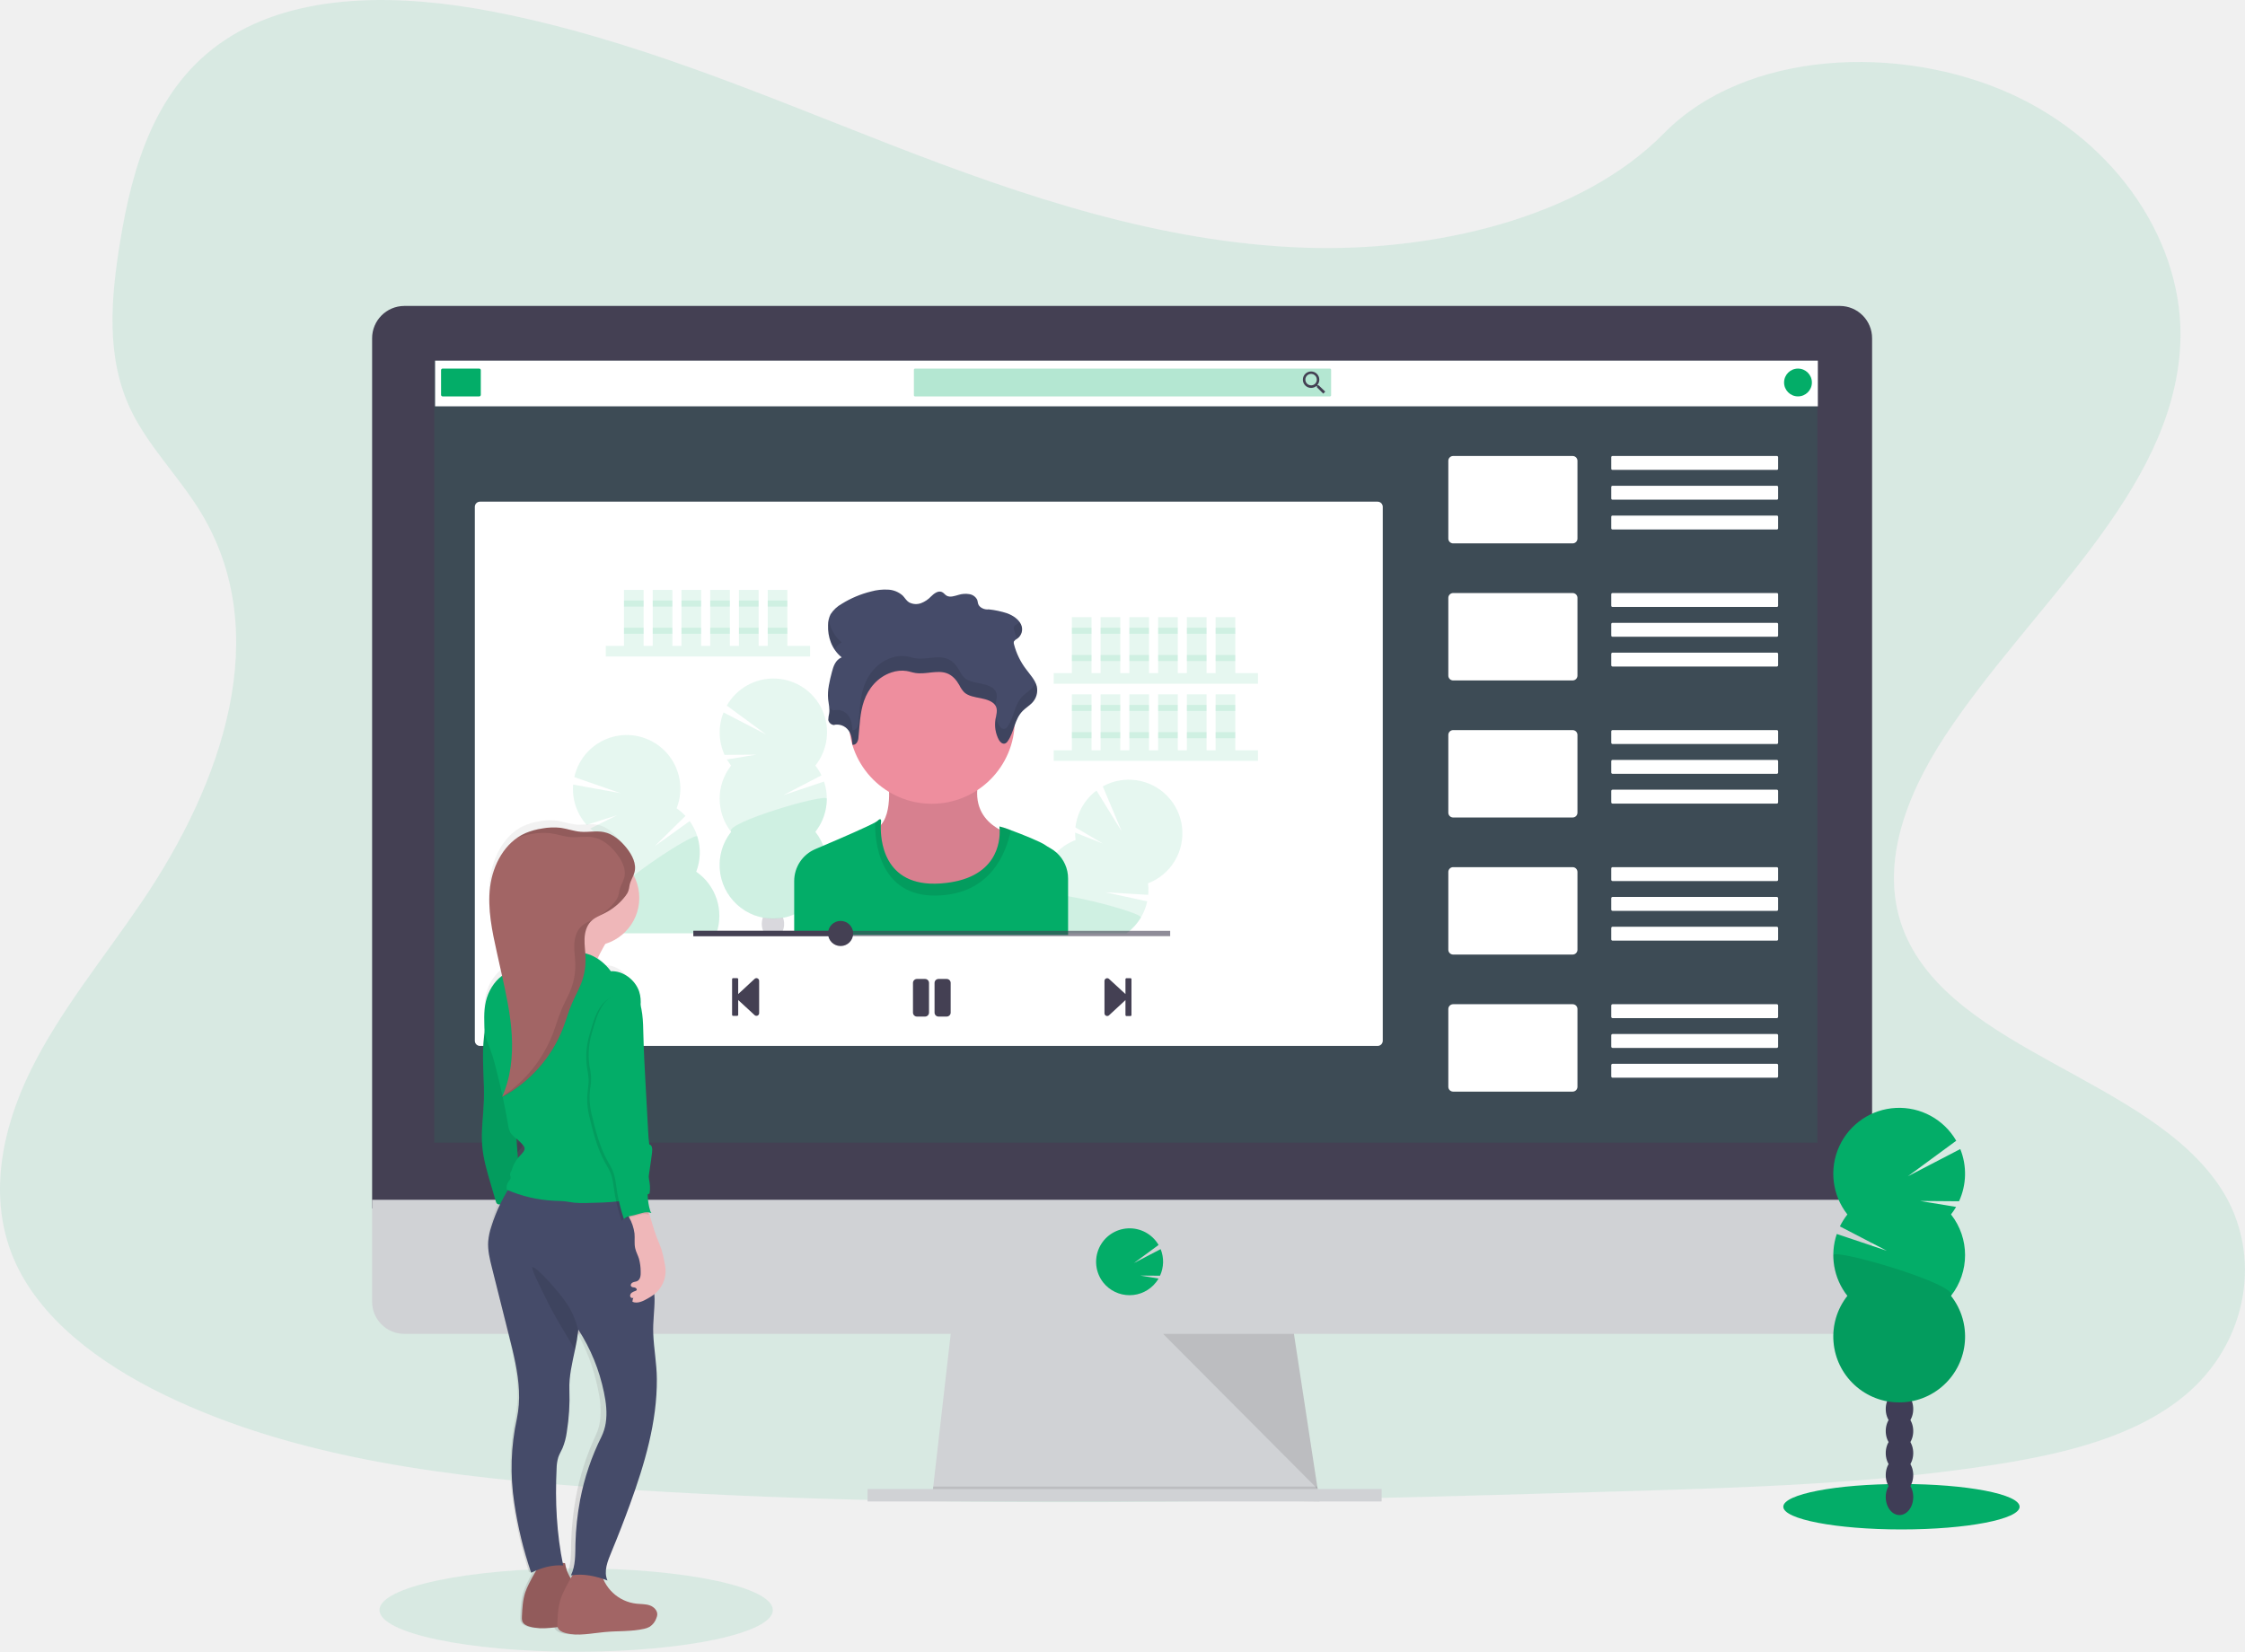
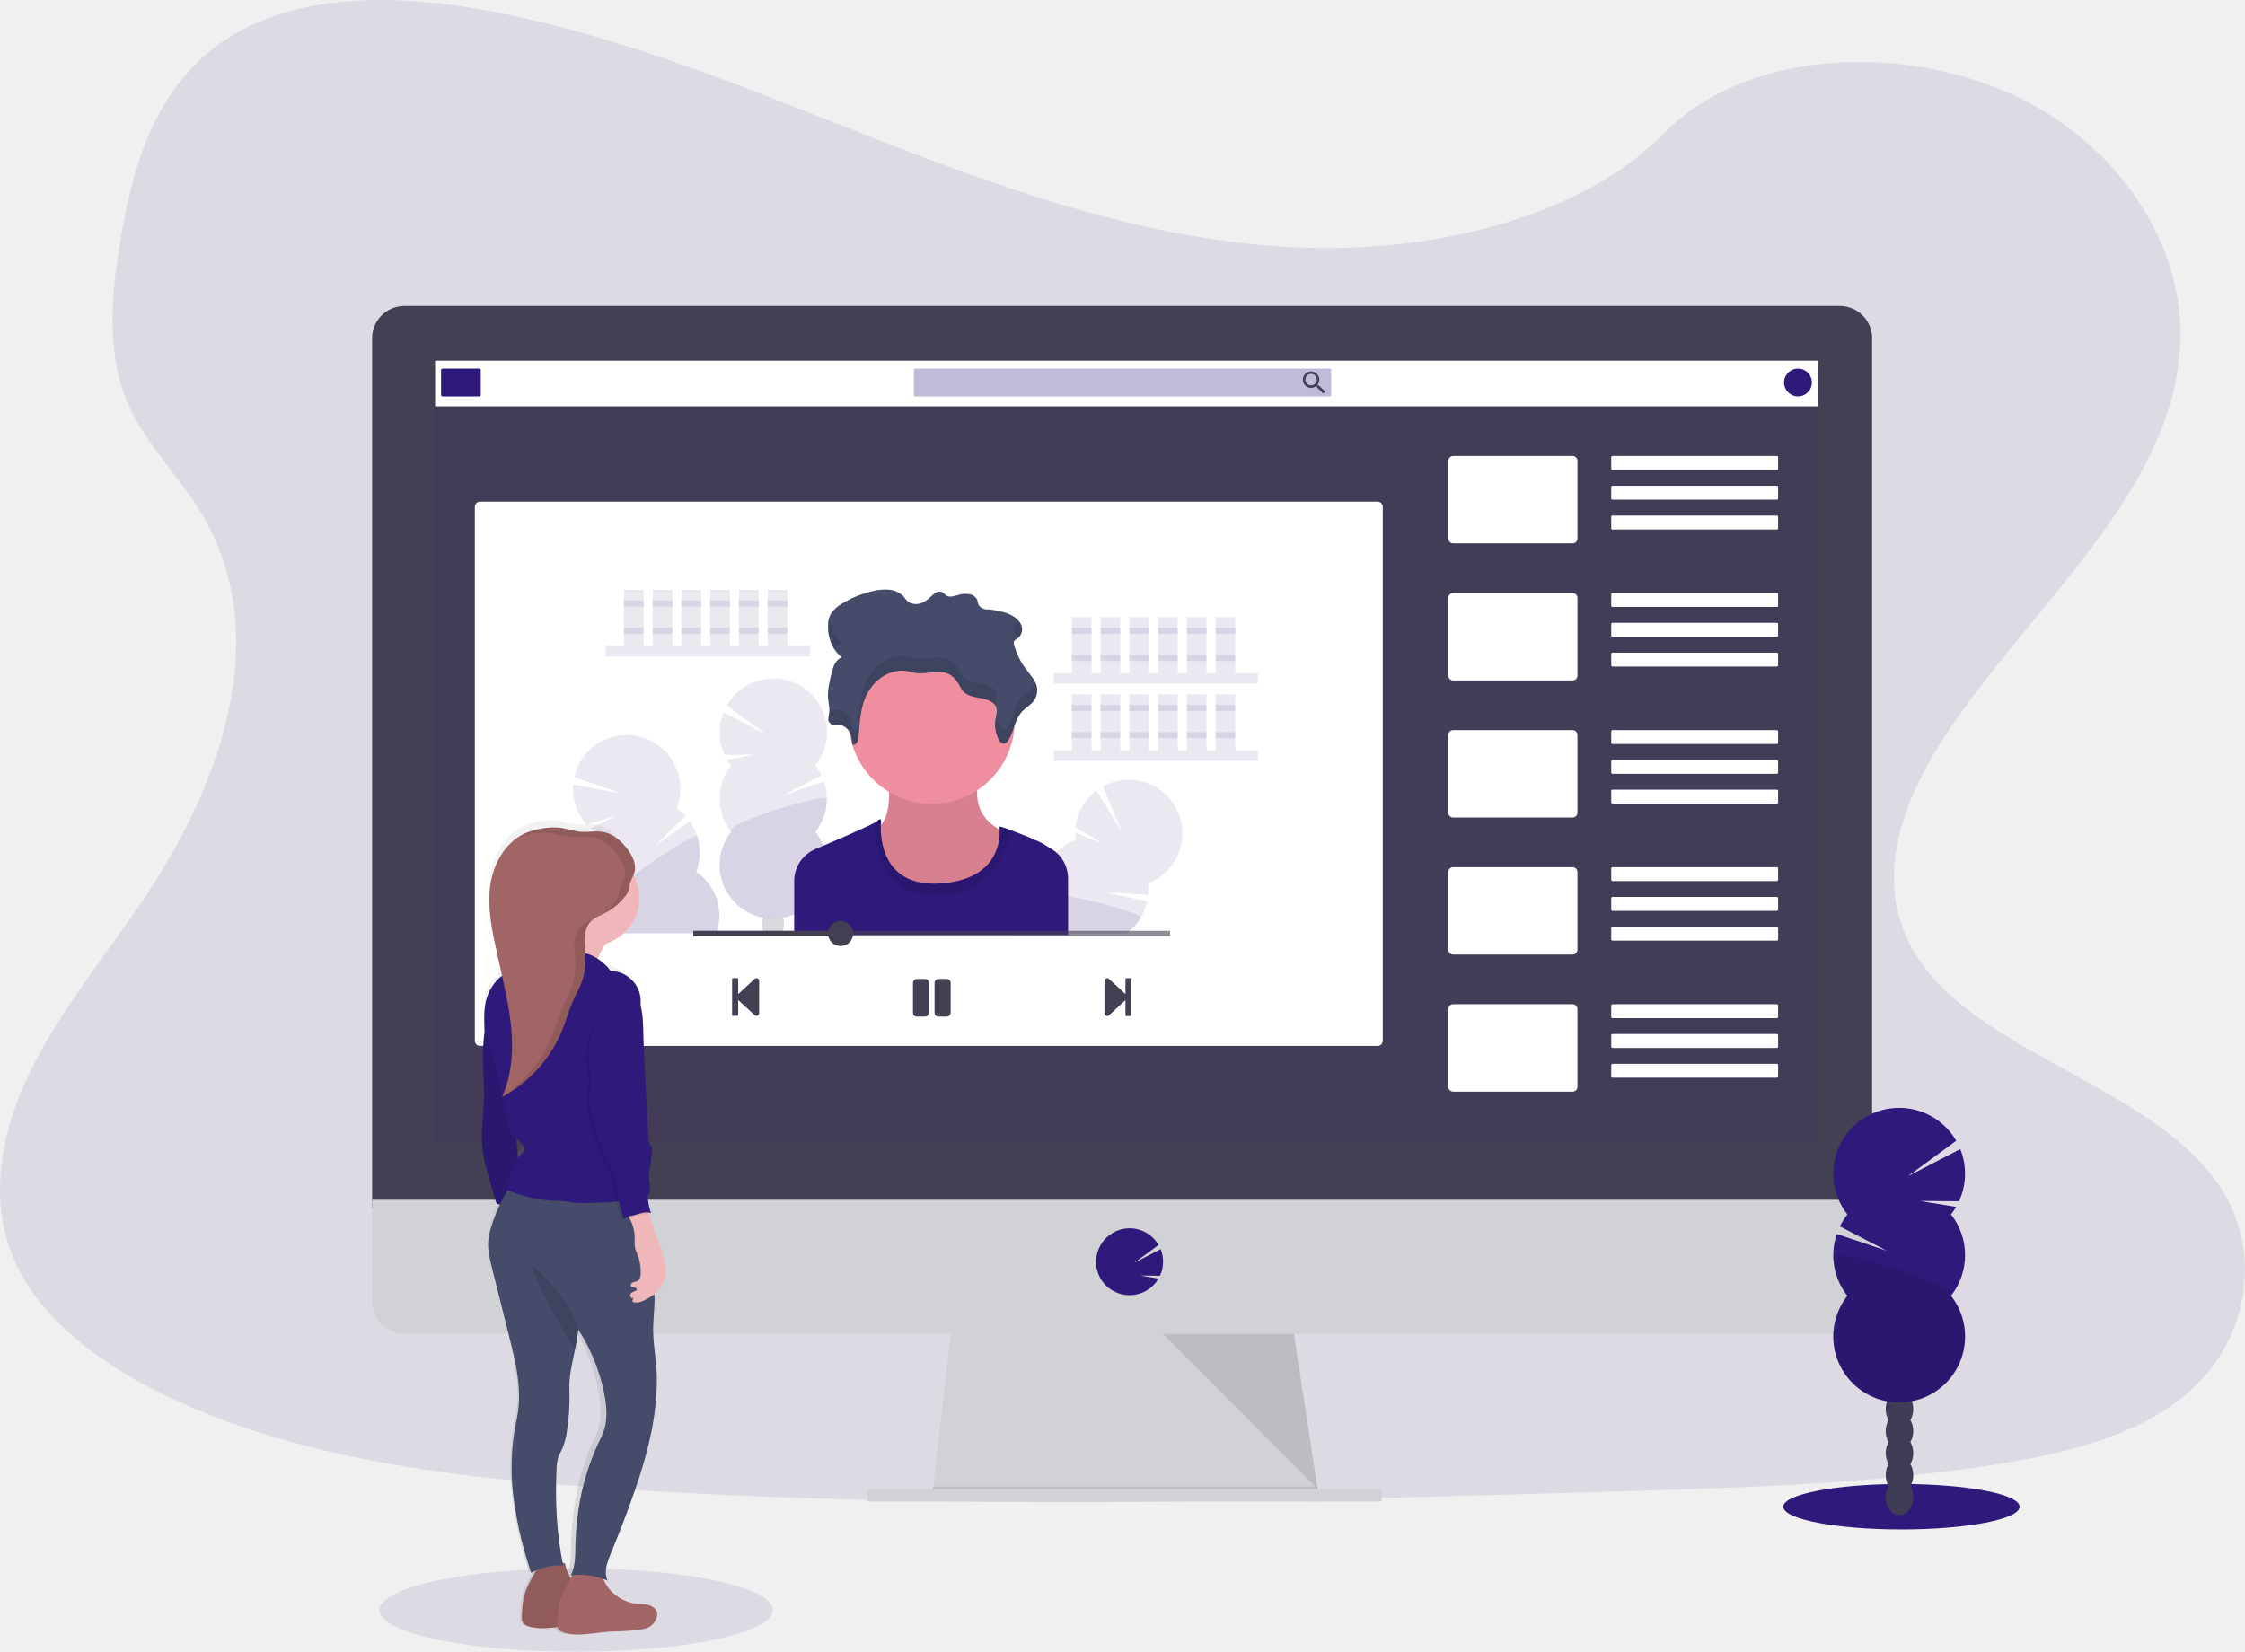
<svg xmlns="http://www.w3.org/2000/svg" data-name="Layer 1" width="1130" height="831.56" viewBox="0 0 1130 831.56">
  <defs>
    <linearGradient id="a" x1="321.68" y1="857.11" x2="321.68" y2="447.21" gradientUnits="userSpaceOnUse">
      <stop offset="0" stop-color="gray" stop-opacity=".25" />
      <stop offset=".54" stop-color="gray" stop-opacity=".12" />
      <stop offset="1" stop-color="gray" stop-opacity=".1" />
    </linearGradient>
  </defs>
-   <path d="M656.54 124.69C584.1 122.18 515.1 98.78 449.22 73.2S318.07 19.27 247.37 5.71c-45.48-8.72-97.49-9.93-134.13 14.43-35.27 23.46-46.66 64-52.78 101.55-4.61 28.28-7.32 58 5.3 84.51 8.77 18.37 24.34 33.82 35.11 51.42 37.45 61.26 11 136.79-29.62 196.59-19 28.06-41.13 54.82-55.82 84.69s-21.49 64.08-8.64 94.54c12.75 30.2 43.11 52.88 76 68.83 66.81 32.4 145.54 41.68 222.31 46.93 169.95 11.58 340.8 6.58 511.19 1.58 63.06-1.87 126.39-3.76 188.43-13.51 34.44-5.41 70-14 95-34.75 31.75-26.34 39.62-70.94 18.34-104-35.68-55.39-134.35-69.15-159.29-128.6-13.73-32.72.37-69.17 20.32-99.52 42.8-65.11 114.54-122.22 118.32-196.64 2.6-51.11-31.89-102.3-85.21-126.48-55.9-25.35-133.4-22.16-174.64 19.8-42.44 43.21-117.06 59.83-181.02 57.61z" fill="#03ad68" opacity=".1" />
+   <path d="M656.54 124.69C584.1 122.18 515.1 98.78 449.22 73.2S318.07 19.27 247.37 5.71c-45.48-8.72-97.49-9.93-134.13 14.43-35.27 23.46-46.66 64-52.78 101.55-4.61 28.28-7.32 58 5.3 84.51 8.77 18.37 24.34 33.82 35.11 51.42 37.45 61.26 11 136.79-29.62 196.59-19 28.06-41.13 54.82-55.82 84.69s-21.49 64.08-8.64 94.54c12.75 30.2 43.11 52.88 76 68.83 66.81 32.4 145.54 41.68 222.31 46.93 169.95 11.58 340.8 6.58 511.19 1.58 63.06-1.87 126.39-3.76 188.43-13.51 34.44-5.41 70-14 95-34.75 31.75-26.34 39.62-70.94 18.34-104-35.68-55.39-134.35-69.15-159.29-128.6-13.73-32.72.37-69.17 20.32-99.52 42.8-65.11 114.54-122.22 118.32-196.64 2.6-51.11-31.89-102.3-85.21-126.48-55.9-25.35-133.4-22.16-174.64 19.8-42.44 43.21-117.06 59.83-181.02 57.61z" fill="#2f197b" opacity=".1" />
  <path fill="#d0d2d5" d="M664.18 755.89l-195-2.5.57-5 9.43-82.5h171.25l12.6 82.5.96 6.25.19 1.25z" />
  <path opacity=".1" d="M663.99 754.64h-97.31l-97.5-1.25.57-5h193.28l.96 6.25z" />
  <path fill="#d0d2d5" d="M436.68 749.64h258.75v6.25H436.68z" />
  <path d="M942.3 170.37a16.27 16.27 0 00-16.19-16.35H203.5a16.27 16.27 0 00-16.2 16.35v438h755z" fill="#444053" />
  <path d="M187.3 604.02v51.3a16.2 16.2 0 0016.2 16.2h722.61a16.2 16.2 0 0016.19-16.2v-51.3z" fill="#d0d2d5" />
-   <path fill="#03ad68" opacity=".1" d="M218.55 181.52H914.8v393.75H218.55z" />
-   <path d="M568.55 652.05a16.89 16.89 0 0013.28-6.44 17.21 17.21 0 001.31-1.93l-9.26-1.52 10 .08a16.85 16.85 0 00.32-13.38l-13.43 7 12.39-9.1a16.87 16.87 0 10-27.87 18.88 16.87 16.87 0 0013.26 6.41z" fill="#03ad68" />
+   <path fill="#2f197b" opacity=".1" d="M218.55 181.52H914.8v393.75H218.55z" />
+   <path d="M568.55 652.05a16.89 16.89 0 0013.28-6.44 17.21 17.21 0 001.31-1.93l-9.26-1.52 10 .08a16.85 16.85 0 00.32-13.38l-13.43 7 12.39-9.1a16.87 16.87 0 10-27.87 18.88 16.87 16.87 0 0013.26 6.41z" fill="#2f197b" />
  <path opacity=".1" d="M585.43 671.52l77.79 78.12-11.93-78.12h-65.86z" />
  <rect x="239" y="252.56" width="457" height="274" rx="2.6" fill="#fff" />
  <path fill="#fff" d="M219 181.56h696v23H219z" />
-   <rect x="222" y="185.56" width="20" height="14" rx=".78" fill="#03ad68" />
-   <rect x="460" y="185.56" width="210" height="14" rx=".58" fill="#03ad68" opacity=".3" />
+   <rect x="222" y="185.56" width="20" height="14" rx=".78" fill="#2f197b" />
+   <rect x="460" y="185.56" width="210" height="14" rx=".58" fill="#2f197b" opacity=".3" />
  <path d="M663.77 194h-.51l-.19-.16a4.25 4.25 0 001-2.72 4.14 4.14 0 10-4.13 4.17 4.27 4.27 0 002.72-1l.19.16v.52l3.2 3.2 1-1zm-3.84 0a2.89 2.89 0 112.88-2.88 2.86 2.86 0 01-2.88 2.88z" fill="#444053" />
-   <circle cx="905" cy="192.56" r="7" fill="#03ad68" />
+   <circle cx="905" cy="192.56" r="7" fill="#2f197b" />
  <rect x="729" y="229.56" width="65" height="44" rx="2.43" fill="#fff" />
  <rect x="811" y="229.56" width="84" height="7" rx=".61" fill="#fff" />
  <rect x="811" y="244.56" width="84" height="7" rx=".61" fill="#fff" />
  <rect x="811" y="259.56" width="84" height="7" rx=".61" fill="#fff" />
  <rect x="729" y="298.56" width="65" height="44" rx="2.43" fill="#fff" />
  <rect x="811" y="298.56" width="84" height="7" rx=".61" fill="#fff" />
  <rect x="811" y="313.56" width="84" height="7" rx=".61" fill="#fff" />
  <rect x="811" y="328.56" width="84" height="7" rx=".66" fill="#fff" />
  <rect x="729" y="367.56" width="65" height="44" rx="2.43" fill="#fff" />
  <rect x="811" y="367.56" width="84" height="7" rx=".66" fill="#fff" />
  <rect x="811" y="382.56" width="84" height="7" rx=".66" fill="#fff" />
  <rect x="811" y="397.56" width="84" height="7" rx=".66" fill="#fff" />
  <rect x="729" y="436.56" width="65" height="44" rx="2.43" fill="#fff" />
  <rect x="811" y="436.56" width="84" height="7" rx=".66" fill="#fff" />
  <rect x="811" y="451.56" width="84" height="7" rx=".66" fill="#fff" />
  <rect x="811" y="466.56" width="84" height="7" rx=".66" fill="#fff" />
  <rect x="729" y="505.56" width="65" height="44" rx="2.43" fill="#fff" />
  <rect x="811" y="505.56" width="84" height="7" rx=".66" fill="#fff" />
  <rect x="811" y="520.56" width="84" height="7" rx=".66" fill="#fff" />
  <rect x="811" y="535.56" width="84" height="7" rx=".66" fill="#fff" />
-   <path fill="#03ad68" opacity=".1" d="M304.92 325.17h102.83v5.33H304.92zm9.14-28.18h9.9v28.18h-9.9zm14.47 0h9.9v28.18h-9.9zm14.47 0h9.9v28.18H343zm14.47 0h9.9v28.18h-9.9zm14.47 0h9.9v28.18h-9.9zm14.48 0h9.9v28.18h-9.9z" />
-   <path fill="#03ad68" opacity=".1" d="M314.06 302.32h9.9v3.05h-9.9zm14.47 0h9.9v3.05h-9.9zm14.47 0h9.9v3.05H343zm14.47 0h9.9v3.05h-9.9zm14.47 0h9.9v3.05h-9.9zm14.48 0h9.9v3.05h-9.9zm-72.36 13.71h9.9v3.05h-9.9zm14.47 0h9.9v3.05h-9.9zm14.47 0h9.9v3.05H343zm14.47 0h9.9v3.05h-9.9zm14.47 0h9.9v3.05h-9.9zm14.48 0h9.9v3.05h-9.9zm143.95 22.85H633.2v5.33H530.37zm9.14-28.18h9.9v28.18h-9.9zm14.47 0h9.9v28.18h-9.9zm14.47 0h9.9v28.18h-9.9zm14.48 0h9.9v28.18h-9.9zm14.47 0h9.9v28.18h-9.9zm14.47 0h9.9v28.18h-9.9z" />
-   <path fill="#03ad68" opacity=".1" d="M539.51 316.03h9.9v3.05h-9.9zm14.47 0h9.9v3.05h-9.9zm14.47 0h9.9v3.05h-9.9zm14.48 0h9.9v3.05h-9.9zm14.47 0h9.9v3.05h-9.9zm14.47 0h9.9v3.05h-9.9zm-72.36 13.71h9.9v3.05h-9.9zm14.47 0h9.9v3.05h-9.9zm14.47 0h9.9v3.05h-9.9zm14.48 0h9.9v3.05h-9.9zm14.47 0h9.9v3.05h-9.9zm14.47 0h9.9v3.05h-9.9zm-81.5 47.98H633.2v5.33H530.37zm9.14-28.18h9.9v28.18h-9.9zm14.47 0h9.9v28.18h-9.9zm14.47 0h9.9v28.18h-9.9zm14.48 0h9.9v28.18h-9.9zm14.47 0h9.9v28.18h-9.9zm14.47 0h9.9v28.18h-9.9z" />
-   <path fill="#03ad68" opacity=".1" d="M539.51 354.87h9.9v3.05h-9.9zm14.47 0h9.9v3.05h-9.9zm14.47 0h9.9v3.05h-9.9zm14.48 0h9.9v3.05h-9.9zm14.47 0h9.9v3.05h-9.9zm14.47 0h9.9v3.05h-9.9zm-72.36 13.71h9.9v3.05h-9.9zm14.47 0h9.9v3.05h-9.9zm14.47 0h9.9v3.05h-9.9zm14.48 0h9.9v3.05h-9.9zm14.47 0h9.9v3.05h-9.9zm14.47 0h9.9v3.05h-9.9zM368 385.44a28.45 28.45 0 01-2.1-3.09l14.81-2.43-16 .12a27.06 27.06 0 01-.52-21.38l21.45 11.12-19.81-14.56a27 27 0 1144.57 30.2 26.24 26.24 0 013.08 4.92l-19.22 10 20.49-6.87a27 27 0 01-4.35 25.31 27 27 0 11-42.4 0 27 27 0 010-33.37z" />
-   <path d="M416.18 402.12a26.89 26.89 0 01-5.78 16.66 27 27 0 11-42.4 0c-3.63-4.57 48.18-19.69 48.18-16.66z" fill="#03ad68" opacity=".1" />
+   <path fill="#2f197b" opacity=".1" d="M304.92 325.17h102.83v5.33H304.92zm9.14-28.18h9.9v28.18h-9.9zm14.47 0h9.9v28.18h-9.9zm14.47 0h9.9v28.18H343zm14.47 0h9.9v28.18h-9.9zm14.47 0h9.9v28.18h-9.9zm14.48 0h9.9v28.18h-9.9z" />
+   <path fill="#2f197b" opacity=".1" d="M314.06 302.32h9.9v3.05h-9.9zm14.47 0h9.9v3.05h-9.9zm14.47 0h9.9v3.05H343zm14.47 0h9.9v3.05h-9.9zm14.47 0h9.9v3.05h-9.9zm14.48 0h9.9v3.05h-9.9zm-72.36 13.71h9.9v3.05h-9.9zm14.47 0h9.9v3.05h-9.9zm14.47 0h9.9v3.05H343zm14.47 0h9.9v3.05h-9.9zm14.47 0h9.9v3.05h-9.9zm14.48 0h9.9v3.05h-9.9zm143.95 22.85H633.2v5.33H530.37zm9.14-28.18h9.9v28.18h-9.9zm14.47 0h9.9v28.18h-9.9zm14.47 0h9.9v28.18h-9.9zm14.48 0h9.9v28.18h-9.9zm14.47 0h9.9v28.18h-9.9zm14.47 0h9.9v28.18h-9.9z" />
+   <path fill="#2f197b" opacity=".1" d="M539.51 316.03h9.9v3.05h-9.9zm14.47 0h9.9v3.05h-9.9zm14.47 0h9.9v3.05h-9.9zm14.48 0h9.9v3.05h-9.9zm14.47 0h9.9v3.05h-9.9zm14.47 0h9.9v3.05h-9.9zm-72.36 13.71h9.9v3.05h-9.9zm14.47 0h9.9v3.05h-9.9zm14.47 0h9.9v3.05h-9.9zm14.48 0h9.9v3.05h-9.9zm14.47 0h9.9v3.05h-9.9zm14.47 0h9.9v3.05h-9.9zm-81.5 47.98H633.2v5.33H530.37zm9.14-28.18h9.9v28.18h-9.9zm14.47 0h9.9v28.18h-9.9zm14.47 0h9.9v28.18h-9.9zm14.48 0h9.9v28.18h-9.9zm14.47 0h9.9v28.18h-9.9zm14.47 0h9.9v28.18h-9.9z" />
+   <path fill="#2f197b" opacity=".1" d="M539.51 354.87h9.9v3.05h-9.9zm14.47 0h9.9v3.05h-9.9zm14.47 0h9.9v3.05h-9.9zm14.48 0h9.9v3.05h-9.9zm14.47 0h9.9v3.05h-9.9zm14.47 0h9.9v3.05h-9.9zm-72.36 13.71h9.9v3.05h-9.9zm14.47 0h9.9v3.05h-9.9zm14.47 0h9.9v3.05h-9.9zm14.48 0h9.9v3.05h-9.9zm14.47 0h9.9v3.05h-9.9zm14.47 0h9.9v3.05h-9.9zM368 385.44a28.45 28.45 0 01-2.1-3.09l14.81-2.43-16 .12a27.06 27.06 0 01-.52-21.38l21.45 11.12-19.81-14.56a27 27 0 1144.57 30.2 26.24 26.24 0 013.08 4.92l-19.22 10 20.49-6.87a27 27 0 01-4.35 25.31 27 27 0 11-42.4 0 27 27 0 010-33.37z" />
+   <path d="M416.18 402.12a26.89 26.89 0 01-5.78 16.66 27 27 0 11-42.4 0c-3.63-4.57 48.18-19.69 48.18-16.66z" fill="#2f197b" opacity=".1" />
  <path d="M393.52 469.66a2.53 2.53 0 01.13.22h-9.16c.05-.07.08-.15.13-.22a8.87 8.87 0 01-1.18-4.51 9.26 9.26 0 01.55-3.18c.51.08 1.14.17 1.87.25a32.1 32.1 0 006.39 0q.92-.09 1.89-.24a.09.09 0 000 .05 9 9 0 01.54 3.13 8.87 8.87 0 01-1.16 4.5z" fill="#3f3d56" opacity=".2" />
-   <path d="M360.6 469.88h-51c-.11-.29-.21-.6-.3-.9a26.85 26.85 0 01.59-17.64 27 27 0 01-9.85-31.89 25.83 25.83 0 01-2.91-2.33l13.42-6.69-15.26 4.84a27 27 0 01-6.8-20.27l23.81 4.3-23.22-8.07a27 27 0 1151.49 15.7 27.35 27.35 0 014.43 3.85l-15.42 15.21 17.55-12.62a27 27 0 013.32 25.5 27 27 0 0110.15 31.01z" fill="#03ad68" opacity=".1" />
-   <path d="M360.6 469.88h-51c-.11-.29-.21-.6-.3-.9a26.85 26.85 0 01.59-17.64c-4.8-3.32 40.23-33.07 41.12-30.17a26.88 26.88 0 01-.59 17.65 27 27 0 0110.18 31.06zm230.75-36.54a26.9 26.9 0 01-13.51 11.36 27.4 27.4 0 01.11 5.8l-21.61-1.3 21.11 4.58a27 27 0 01-3.22 8.16 26.57 26.57 0 01-7.2 7.9h-29.42v.77h-30c.06-.26.12-.51.19-.77a27 27 0 0116.45-18.31 27 27 0 0117.13-28.64 27.36 27.36 0 01-.22-3.73l13.95 5.51-13.8-8.11a27 27 0 0110.59-18.58l12.71 20.58-9.53-22.66a27 27 0 0136.27 37.44z" fill="#03ad68" opacity=".1" />
-   <path d="M574.23 461.98a26.57 26.57 0 01-7.2 7.9h-29.42v.77h-30c.06-.26.12-.51.19-.77a27 27 0 0116.45-18.31c-.25-2 5.56-1.7 13.31-.4 15.19 2.55 37.7 9.09 36.67 10.81z" fill="#03ad68" opacity=".1" />
+   <path d="M360.6 469.88h-51c-.11-.29-.21-.6-.3-.9a26.85 26.85 0 01.59-17.64 27 27 0 01-9.85-31.89 25.83 25.83 0 01-2.91-2.33l13.42-6.69-15.26 4.84a27 27 0 01-6.8-20.27l23.81 4.3-23.22-8.07a27 27 0 1151.49 15.7 27.35 27.35 0 014.43 3.85l-15.42 15.21 17.55-12.62a27 27 0 013.32 25.5 27 27 0 0110.15 31.01z" fill="#2f197b" opacity=".1" />
+   <path d="M360.6 469.88h-51c-.11-.29-.21-.6-.3-.9a26.85 26.85 0 01.59-17.64c-4.8-3.32 40.23-33.07 41.12-30.17a26.88 26.88 0 01-.59 17.65 27 27 0 0110.18 31.06zm230.75-36.54a26.9 26.9 0 01-13.51 11.36 27.4 27.4 0 01.11 5.8l-21.61-1.3 21.11 4.58a27 27 0 01-3.22 8.16 26.57 26.57 0 01-7.2 7.9h-29.42v.77h-30c.06-.26.12-.51.19-.77a27 27 0 0116.45-18.31 27 27 0 0117.13-28.64 27.36 27.36 0 01-.22-3.73l13.95 5.51-13.8-8.11a27 27 0 0110.59-18.58l12.71 20.58-9.53-22.66a27 27 0 0136.27 37.44z" fill="#2f197b" opacity=".1" />
+   <path d="M574.23 461.98a26.57 26.57 0 01-7.2 7.9h-29.42v.77h-30c.06-.26.12-.51.19-.77a27 27 0 0116.45-18.31c-.25-2 5.56-1.7 13.31-.4 15.19 2.55 37.7 9.09 36.67 10.81z" fill="#2f197b" opacity=".1" />
  <path d="M446.71 389.97s3.7 20-4.56 26.53 7 45.67 32.18 41.1 35.44-37.4 35.44-37.4-25.22-5.22-15.87-31.75z" fill="#ee8e9e" />
  <path d="M446.71 389.97s3.7 20-4.56 26.53 7 45.67 32.18 41.1 35.44-37.4 35.44-37.4-25.22-5.22-15.87-31.75z" opacity=".1" />
  <circle cx="469" cy="362.9" r="41.75" fill="#ee8e9e" />
-   <path d="M537.61 442.27v28.38H399.75v-27.09a17.48 17.48 0 0110.67-16.1l3.95-1.68c10-4.26 22.15-9.55 26.12-11.75a6.53 6.53 0 001.22-.79c2.17-2.17 1.74.65 1.74.65s-.06.54-.1 1.47c-.24 6.39.68 31.5 30.11 29.41 28.71-2 30-21.42 29.71-27.13a15.45 15.45 0 00-.13-1.58 37.09 37.09 0 015.81 1.9c6 2.22 14.86 5.78 17.23 7.46.74.52 1.64 1.06 2.62 1.61a17.23 17.23 0 013.1 2.21 17.51 17.51 0 015.81 13.03z" fill="#03ad68" />
+   <path d="M537.61 442.27v28.38H399.75v-27.09a17.48 17.48 0 0110.67-16.1l3.95-1.68c10-4.26 22.15-9.55 26.12-11.75a6.53 6.53 0 001.22-.79c2.17-2.17 1.74.65 1.74.65s-.06.54-.1 1.47c-.24 6.39.68 31.5 30.11 29.41 28.71-2 30-21.42 29.71-27.13a15.45 15.45 0 00-.13-1.58 37.09 37.09 0 015.81 1.9c6 2.22 14.86 5.78 17.23 7.46.74.52 1.64 1.06 2.62 1.61a17.23 17.23 0 013.1 2.21 17.51 17.51 0 015.81 13.03z" fill="#2f197b" />
  <path d="M508.85 417.96c-2.43 11.26-10.06 32.35-37.56 32.9-29.3.58-31-28.56-30.81-36.83a5.91 5.91 0 001.23-.79c2.18-2.17 1.74.65 1.74.65s-3.69 33.27 30 30.88 29.55-28.7 29.55-28.7c0-.16 2.51.71 5.85 1.89z" opacity=".1" />
  <path d="M419.58 364.99a7.15 7.15 0 017.53 2.75c1.52 2.13 1.75 4.7 1.94 7.16 1.81.38 2.83-1.67 3-3.22.67-6.31.72-12.74 2.84-18.84s6.75-12 13.86-14.33a16.08 16.08 0 017.57-.72c1.51.25 2.93.78 4.43 1 5.2.86 10.85-1.6 15.72.11 3.06 1.08 5 3.57 6.43 6.06a13.08 13.08 0 002.5 3.63c2.07 1.86 5.31 2.34 8.28 2.92s6.21 1.59 7.48 3.88c1.14 2.07.3 4.46-.08 6.7a16.42 16.42 0 001.69 10.37c.55 1 1.67 2.21 3 1.88a2.63 2.63 0 001.42-1.15c3.41-4.78 3.32-11 7.6-15.31 1.43-1.44 3.28-2.56 4.67-4a9.08 9.08 0 002.42-8.24c-.77-3.3-3.41-6-5.54-8.9a35 35 0 01-5.93-12.31 2.23 2.23 0 010-1.61 4.29 4.29 0 011.52-1.24 5.74 5.74 0 001.94-7.33c-1.21-2.47-3.87-4.35-6.87-5.47a44.8 44.8 0 00-9.37-2c-2.1.3-4.56-.89-5.21-2.57-.29-.75-.29-1.56-.58-2.31a5.3 5.3 0 00-4-2.8 11.7 11.7 0 00-5.35.38c-2 .56-4.27 1.4-6 .42-.91-.51-1.41-1.44-2.39-1.86-2-.84-4.06.86-5.49 2.26a13.36 13.36 0 01-4.95 3.33 7.37 7.37 0 01-6.14-.41c-1.37-.87-2.06-2.27-3.15-3.38a11.86 11.86 0 00-7.45-3 26.23 26.23 0 00-8.41.92 50.78 50.78 0 00-14.77 6.2 15.87 15.87 0 00-5.67 5.27 12 12 0 00-1.27 5.43c-.22 5.91 1.74 12.13 6.85 16.27-3.12 1.3-4.17 4.49-4.9 7.32-1.17 4.52-2.34 9.11-1.9 13.71.22 2.38.87 4.76.52 7.13a15.36 15.36 0 00-.46 3.41 3.27 3.27 0 002.67 2.49z" fill="#454b69" />
  <path d="M521.23 343.78a9.76 9.76 0 01-1.8 2.66c-1.39 1.46-3.24 2.59-4.67 4-4.28 4.28-4.19 10.54-7.6 15.32a2.57 2.57 0 01-1.42 1.14c-1.3.34-2.42-.84-3-1.88a17.2 17.2 0 01-1.49-4l-.2 1a16.42 16.42 0 001.69 10.37c.55 1 1.67 2.21 3 1.88a2.63 2.63 0 001.42-1.15c3.41-4.78 3.32-11 7.6-15.31 1.43-1.44 3.28-2.56 4.67-4a9.08 9.08 0 002.42-8.24 10.74 10.74 0 00-.62-1.79zm-9.32-29.6a4.19 4.19 0 00-1.52 1.24 2.21 2.21 0 000 1.6 33.82 33.82 0 001.51 4.56 5.74 5.74 0 001.94-7.33 7 7 0 00-.7-1.17 5.76 5.76 0 01-1.23 1.1zm-88.2 9.27a18.54 18.54 0 01-6.55-11.59 15.62 15.62 0 00-.3 2.72 20.82 20.82 0 003.29 12.37 7 7 0 013.56-3.5zm77.37 31.27c.38-2.25 1.22-4.64.08-6.7-1.27-2.3-4.51-3.3-7.48-3.88s-6.21-1.07-8.28-2.92a13.08 13.08 0 01-2.5-3.63c-1.41-2.49-3.37-5-6.43-6.06-4.87-1.71-10.52.74-15.72-.11-1.5-.25-2.92-.77-4.43-1a16 16 0 00-7.57.72c-7.11 2.34-11.74 8.24-13.86 14.33s-2.17 12.52-2.84 18.84c-.17 1.54-1.19 3.6-3 3.22-.19-2.47-.42-5-1.94-7.17a7.15 7.15 0 00-7.53-2.74 3.66 3.66 0 01-2.11-1.35 11.59 11.59 0 010 2.76 15.36 15.36 0 00-.46 3.41 3.27 3.27 0 002.61 2.57 7.15 7.15 0 017.53 2.75c1.52 2.13 1.75 4.7 1.94 7.16 1.81.38 2.83-1.67 3-3.22.67-6.31.72-12.74 2.84-18.84s6.75-12 13.86-14.33a16.08 16.08 0 017.57-.72c1.51.25 2.93.78 4.43 1 5.2.86 10.85-1.6 15.72.11 3.06 1.08 5 3.57 6.43 6.06a13.08 13.08 0 002.5 3.63c2.07 1.86 5.31 2.34 8.28 2.92s6 1.52 7.33 3.64c-.05-.15 0-.3.03-.45zm-83.65-3.11a19 19 0 00-.33-5.57 24.82 24.82 0 00-.19 5.84c0 .5.11 1 .18 1.49.11-.59.26-1.17.34-1.76z" opacity=".1" />
  <path d="M368.49 511v-18.05a.51.51 0 01.51-.51h2.05a.51.51 0 01.51.51v7.51l8.32-7.71a1.36 1.36 0 012.23 1v16.35a1.36 1.36 0 01-2.23 1l-8.32-7.66v7.47a.51.51 0 01-.51.51H369a.51.51 0 01-.51-.42zm201.03-18.05V511a.51.51 0 01-.52.51h-2a.51.51 0 01-.51-.51v-7.51l-8.32 7.7a1.37 1.37 0 01-2.24-1v-16.41a1.37 1.37 0 012.24-1l8.32 7.66v-7.46a.51.51 0 01.51-.51h2a.51.51 0 01.52.48zm-103.91 18.83h-4.07a2 2 0 01-2-2v-14.94a2 2 0 012-2h4.07a2 2 0 012 2v14.94a2 2 0 01-2 2zm12.9-2v-14.94a2 2 0 00-2-2h-4.11a2 2 0 00-2 2v14.94a2 2 0 002 2h4.07a2 2 0 002.04-2z" fill="#444053" />
  <path fill="#444053" opacity=".6" d="M349 468.62h240v2.67H349z" />
  <circle cx="423.11" cy="469.95" r="6.33" fill="#444053" />
  <path fill="#444053" d="M349 468.62h74.11v2.67H349z" />
-   <ellipse cx="957.08" cy="758.54" rx="59.47" ry="11.44" fill="#03ad68" />
+   <ellipse cx="957.08" cy="758.54" rx="59.47" ry="11.44" fill="#2f197b" />
  <ellipse cx="956.09" cy="753.68" rx="6.92" ry="9.06" fill="#3f3d56" />
  <ellipse cx="956.09" cy="742.6" rx="6.92" ry="9.06" fill="#3f3d56" />
  <ellipse cx="956.09" cy="731.53" rx="6.92" ry="9.06" fill="#3f3d56" />
  <ellipse cx="956.09" cy="720.45" rx="6.92" ry="9.06" fill="#3f3d56" />
  <ellipse cx="956.09" cy="709.37" rx="6.92" ry="9.06" fill="#3f3d56" />
  <ellipse cx="956.09" cy="698.29" rx="6.92" ry="9.06" fill="#3f3d56" />
  <ellipse cx="956.09" cy="687.21" rx="6.92" ry="9.06" fill="#3f3d56" />
-   <path d="M982 611.41a34.28 34.28 0 002.58-3.8l-18.2-3 19.68.15a33.27 33.27 0 00.63-26.28l-26.38 13.7 24.34-17.89a33.17 33.17 0 10-54.78 37.12 33.85 33.85 0 00-3.78 6l23.62 12.27-25.18-8.45a33.19 33.19 0 005.34 31.14 33.16 33.16 0 1052.14 0 33.18 33.18 0 000-41z" fill="#03ad68" />
+   <path d="M982 611.41a34.28 34.28 0 002.58-3.8l-18.2-3 19.68.15a33.27 33.27 0 00.63-26.28l-26.38 13.7 24.34-17.89a33.17 33.17 0 10-54.78 37.12 33.85 33.85 0 00-3.78 6l23.62 12.27-25.18-8.45a33.19 33.19 0 005.34 31.14 33.16 33.16 0 1052.14 0 33.18 33.18 0 000-41z" fill="#2f197b" />
  <path d="M922.78 631.91a33 33 0 007.09 20.5 33.16 33.16 0 1052.14 0c4.44-5.63-59.23-24.22-59.23-20.5z" opacity=".1" />
-   <ellipse cx="290" cy="810.56" rx="99" ry="21" fill="#03ad68" opacity=".1" />
+   <ellipse cx="290" cy="810.56" rx="99" ry="21" fill="#2f197b" opacity=".1" />
  <path d="M358.15 842.34c-2-.73-4.14-.61-6.23-.84a19.28 19.28 0 01-11.46-5.56 21 21 0 01-4.58-7c.66.24 1.32.49 2 .76-2-4.67.1-9.91 1.94-14.63q4.68-12 8.85-24.13c7-20.49 13-41.8 12.87-63.6 0-7.88-1.45-15.33-1.73-23.2-.21-5.84.69-11.67.65-17.52 0-.82 0-1.63-.06-2.45a15.53 15.53 0 005.27-12.66 30.48 30.48 0 00-.53-3.68 59.68 59.68 0 00-1.4-6.26c-.66-2.17-1.56-4.25-2.33-6.37-1.49-4.11-2.5-8.39-3.77-12.57a4.33 4.33 0 011.36.37 2.93 2.93 0 01-.64-1.31 32.41 32.41 0 01-1.2-8.17l.85-.38a21.27 21.27 0 00-.41-8.09c.48-4.29 1.23-8.61 1.69-12.88.17-1.6.1-3.61-1.37-4-.3-2.29-.42-4.61-.54-6.92q-.63-12.09-1.25-24.17c-.42-8.09-.84-16.17-1-24.27-.11-5.14-.17-10.46-1.39-15.38a18.6 18.6 0 00-.71-7c-1.86-5.89-7.64-10.56-13.5-10.23a26.86 26.86 0 00-6.39-6.46c1.17-2.62 2.57-5.32 3.72-7.44 9.38-3.05 16.24-12.3 16.24-23.3a25.43 25.43 0 00-2.75-11.59 12.52 12.52 0 00.44-1.35 11.09 11.09 0 00-.45-6.49 19 19 0 00-1-2.32c-.26-.5-.54-1-.83-1.48L348 459c-.31-.47-.63-.92-1-1.36a33.1 33.1 0 00-2.28-2.74 22.56 22.56 0 00-3.28-2.92 14.46 14.46 0 00-5.4-2.49 16.46 16.46 0 00-3.43-.31c-.69 0-1.39 0-2.08.06-1.4.08-2.79.18-4.18.17-.46 0-.93 0-1.39-.07a50.63 50.63 0 01-7.24-1.51l-1.2-.25c-.41-.08-.81-.15-1.22-.2a22.89 22.89 0 00-3.31-.2h-1.11a30.68 30.68 0 00-3.31.34l-1.1.17a31.6 31.6 0 00-8.05 2.39c-.33.15-.67.32-1 .5l-.2.11c-.27.14-.54.29-.8.45l-.15.09-.85.54-.07.05c-7.94 5.34-12.63 15.46-13.82 25.5-1.33 11.27 1 22.63 3.33 33.72l2.1 10c.09.45.19.89.28 1.34a22 22 0 00-6.59 9.14c-2 5-2.05 10.41-1.89 15.83 0 1.1.06 2.2.17 3.3-.25 2.08-.47 4.17-.61 6.27-.63 9.7.55 19.45.24 29.17-.24 7.49-1.37 15-.82 22.44.48 6.6 2.25 13 4 19.37l2.52 9.08a2.41 2.41 0 00.63 1.25 1.9 1.9 0 001.41.29 85.12 85.12 0 00-4.1 11.48 35.5 35.5 0 00-1.48 7.38c-.33 4.58.73 9.13 1.79 13.58q2.4 10 4.78 20.08 1.68 7.05 3.35 14.09c2.2 9.26 4.41 18.58 4.82 28.11a61.05 61.05 0 01-1 14.29 124.52 124.52 0 00-1.24 42.83 210 210 0 008.09 35.41c.81-.43 1.63-.83 2.47-1.2l-.35.65q-1.73 3-3.2 6.15a35 35 0 00-1.71 4.21c-1.28 4-1.48 8.26-1.66 12.47a6.1 6.1 0 00.21 2.41c.55 1.51 2.13 2.28 3.6 2.7 4.32 1.23 8.81.79 13.3.21a1.61 1.61 0 00.09.29c.55 1.51 2.12 2.28 3.6 2.7 6.18 1.76 12.7.1 19.07-.5s12.63-.16 18.76-1.63a8.93 8.93 0 002.6-1 8.51 8.51 0 003.28-4.55 5.83 5.83 0 00.38-1.49c.25-2.19-1.62-4.12-3.6-4.85zM337 749.73a25.2 25.2 0 01-2 6.78 129.4 129.4 0 00-10.26 32.17 149.15 149.15 0 00-2.27 22.25c-.1 5.5.11 11.26-2.18 16.2l.83-.13c-.26.48-.51 1-.75 1.38l-.12.22a21.68 21.68 0 01-2.73-7.66c0-.09-.45-.16-1.14-.2a206.93 206.93 0 01-2.92-47.89 22.17 22.17 0 01.8-5.75c.51-1.61 1.37-3.08 2-4.64a34.09 34.09 0 002-8.14 115.64 115.64 0 001.26-21.52c-.24-6.79 1.33-13.54 2.67-20.3.64-3.21 1.23-6.43 1.55-9.65l.06-.65a96.87 96.87 0 0112.28 31.88 45.6 45.6 0 01.92 15.65zm-42.8-144.52l.32.28a22 22 0 012.66 2.79 3.69 3.69 0 01.84 1.54c.3 1.46-.91 2.7-1.9 3.77a17 17 0 00-1.21 1.46q-.32-4.92-.68-9.84z" transform="translate(-35 -34.22)" fill="url(#a)" />
-   <path d="M245.36 508.31l-1.1 8.49c-.37 2.88-.74 5.75-.94 8.64-.67 9.62.57 19.28.25 28.92-.26 7.42-1.44 14.83-.87 22.24.51 6.54 2.37 12.9 4.23 19.2l2.64 9a2.38 2.38 0 00.66 1.24 2.33 2.33 0 001.69.27l11.72-1.06c-.75-3.44-1.58-7-2-10.53-.32-2.76-.51-5.54-.71-8.32-.62-8.66-1.33-17.32-2-26l-1.25-15.2c-.53-6.6-1.08-13.23-2.74-19.64a39.09 39.09 0 00-9.58-17.25z" fill="#03ad68" />
+   <path d="M245.36 508.31l-1.1 8.49c-.37 2.88-.74 5.75-.94 8.64-.67 9.62.57 19.28.25 28.92-.26 7.42-1.44 14.83-.87 22.24.51 6.54 2.37 12.9 4.23 19.2l2.64 9a2.38 2.38 0 00.66 1.24 2.33 2.33 0 001.69.27l11.72-1.06c-.75-3.44-1.58-7-2-10.53-.32-2.76-.51-5.54-.71-8.32-.62-8.66-1.33-17.32-2-26l-1.25-15.2c-.53-6.6-1.08-13.23-2.74-19.64a39.09 39.09 0 00-9.58-17.25z" fill="#2f197b" />
  <path d="M245.36 508.31l-1.1 8.49c-.37 2.88-.74 5.75-.94 8.64-.67 9.62.57 19.28.25 28.92-.26 7.42-1.44 14.83-.87 22.24.51 6.54 2.37 12.9 4.23 19.2l2.64 9a2.38 2.38 0 00.66 1.24 2.33 2.33 0 001.69.27l11.72-1.06c-.75-3.44-1.58-7-2-10.53-.32-2.76-.51-5.54-.71-8.32-.62-8.66-1.33-17.32-2-26l-1.25-15.2c-.53-6.6-1.08-13.23-2.74-19.64a39.09 39.09 0 00-9.58-17.25z" opacity=".1" />
  <path d="M266.24 797.33a35.81 35.81 0 00-1.8 4.18c-1.34 3.95-1.54 8.19-1.74 12.36a6 6 0 00.22 2.39c.58 1.5 2.24 2.26 3.79 2.67 6.49 1.75 13.33.11 20-.49s13.26-.16 19.7-1.61a10.06 10.06 0 002.73-.95 8.51 8.51 0 003.45-4.5 5.88 5.88 0 00.39-1.48c.21-2.2-1.7-4.1-3.78-4.82s-4.35-.61-6.54-.83a20.6 20.6 0 01-18.24-17.21c-.08-.48-10.84-.19-12 .43-1.32.73-2.12 2.54-2.87 3.77q-1.77 2.97-3.31 6.09z" fill="#a26565" />
  <path d="M266.24 797.33a35.81 35.81 0 00-1.8 4.18c-1.34 3.95-1.54 8.19-1.74 12.36a6 6 0 00.22 2.39c.58 1.5 2.24 2.26 3.79 2.67 6.49 1.75 13.33.11 20-.49s13.26-.16 19.7-1.61a10.06 10.06 0 002.73-.95 8.51 8.51 0 003.45-4.5 5.88 5.88 0 00.39-1.48c.21-2.2-1.7-4.1-3.78-4.82s-4.35-.61-6.54-.83a20.6 20.6 0 01-18.24-17.21c-.08-.48-10.84-.19-12 .43-1.32.73-2.12 2.54-2.87 3.77q-1.77 2.97-3.31 6.09z" opacity=".1" />
  <path d="M284.09 800.51a34 34 0 00-1.8 4.17c-1.35 4-1.55 8.19-1.74 12.36a5.83 5.83 0 00.22 2.39c.57 1.5 2.23 2.26 3.78 2.68 6.49 1.74 13.34.1 20-.5s13.27-.16 19.7-1.61a9.62 9.62 0 002.73-1 8.47 8.47 0 003.45-4.5 5.88 5.88 0 00.39-1.48c.21-2.19-1.7-4.1-3.78-4.82s-4.35-.6-6.54-.83a20.61 20.61 0 01-18.24-17.2c-.08-.48-10.84-.2-12 .42-1.33.73-2.13 2.54-2.88 3.77-1.14 2.03-2.26 4.07-3.29 6.15z" fill="#a26565" />
  <path d="M330.62 694.28c.14 21.61-6.14 42.73-13.51 63q-4.38 12.06-9.29 23.91c-1.94 4.68-4.13 9.88-2.05 14.5-6-2.28-12.1-3.62-18.41-2.57 2.4-4.9 2.17-10.6 2.28-16a140.3 140.3 0 012.36-22.05 123 123 0 0110.79-31.89 24.3 24.3 0 002.09-6.72c.82-5.14.18-10.42-.89-15.51a92.47 92.47 0 00-12.9-31.6l-.06.64a93.27 93.27 0 01-1.62 9.57c-1.41 6.69-3.06 13.39-2.81 20.12a108.83 108.83 0 01-1.32 21.33 32.43 32.43 0 01-2.15 8.06c-.69 1.55-1.59 3-2.13 4.61a21 21 0 00-.84 5.7c-.8 16.27 0 32.79 3.32 48.74-5.57-.44-11.14 1.17-16.12 3.67a198.54 198.54 0 01-8.5-35.1 116.62 116.62 0 011.3-42.46 56.42 56.42 0 001.05-14.15c-.43-9.45-2.75-18.69-5.06-27.87l-3.52-14q-2.5-10-5-19.91c-1.11-4.41-2.23-8.92-1.88-13.46a33.4 33.4 0 011.56-7.32 81.69 81.69 0 0111.07-22.64c19.27 1.08 38.77-.72 58-2.2a3.89 3.89 0 012.72.46 3.85 3.85 0 011.1 2.48l7.23 41a103 103 0 012.05 17.3c0 5.8-.9 11.58-.68 17.37.3 7.8 1.78 15.18 1.82 22.99z" fill="#454b69" />
  <path d="M291.05 669.99a93.27 93.27 0 01-1.62 9.57c-4.19-7.25-8.71-14.32-12.57-21.75-1-1.91-1.94-3.85-2.89-5.79l-2.85-5.8c-.53-1.09-1.06-2.18-1.54-3.29a23.77 23.77 0 01-1.79-5c1.4-.26 4.86 3.52 5.9 4.51a80.64 80.64 0 016 6.64 72.81 72.81 0 016.26 8.2 39.88 39.88 0 015.1 12.71z" opacity=".1" />
  <path d="M307.1 471.08s-10.7 17.05-8.72 20.62-33.7-3.17-33.7-3.17 19.43-17.05 17.44-24.19 24.98 6.74 24.98 6.74z" fill="#efb7b9" />
  <circle cx="297.59" cy="452.05" r="24.19" fill="#efb7b9" />
-   <path d="M307.46 488.96a24.56 24.56 0 00-10.17-8.18 36.38 36.38 0 00-7.23-1.78l-9.65-1.7c-2.36-.42-4.89-.81-7.09.16a11.62 11.62 0 00-3 2.21c-3.35 3.11-6.6 6.52-10.81 8.32-1.15.49-2.35.85-3.5 1.34-4.71 2-8.23 6.26-10.22 11-2.1 4.94-2.16 10.31-2 15.68a27.56 27.56 0 00.55 5.52 35.57 35.57 0 001.83 5.06 92.57 92.57 0 013.34 10.73q3.75 14.35 6.24 29a10.87 10.87 0 001.21 4 14.36 14.36 0 003.34 3.21 20.86 20.86 0 012.79 2.77 3.62 3.62 0 01.91 1.48c.31 1.44-1 2.68-2 3.73a18.06 18.06 0 00-4.52 7.87 3.17 3.17 0 00-.72 2.17 3.8 3.8 0 01.23 1.72 3.88 3.88 0 01-.91 1.41 5.33 5.33 0 00-1 4.28 67.89 67.89 0 0023.68 5.54c2 .1 4 .1 6 .34 1.42.18 2.82.47 4.24.64a45.78 45.78 0 006.2.16c10.77-.22 21.85-.49 31.74-4.76.93-5.07-1.08-10.24-2.34-15.24-2-8-2.5-16.19-4-24.26-1-5.51-2.5-10.94-3.35-16.49s-1-11.3.48-16.7c1.35-4.78 1.76-9.66 3.16-14.43s2.38-9.94.8-14.66c-2-5.84-8.07-10.47-14.23-10.14z" fill="#03ad68" />
+   <path d="M307.46 488.96a24.56 24.56 0 00-10.17-8.18 36.38 36.38 0 00-7.23-1.78l-9.65-1.7c-2.36-.42-4.89-.81-7.09.16a11.62 11.62 0 00-3 2.21c-3.35 3.11-6.6 6.52-10.81 8.32-1.15.49-2.35.85-3.5 1.34-4.71 2-8.23 6.26-10.22 11-2.1 4.94-2.16 10.31-2 15.68a27.56 27.56 0 00.55 5.52 35.57 35.57 0 001.83 5.06 92.57 92.57 0 013.34 10.73q3.75 14.35 6.24 29a10.87 10.87 0 001.21 4 14.36 14.36 0 003.34 3.21 20.86 20.86 0 012.79 2.77 3.62 3.62 0 01.91 1.48c.31 1.44-1 2.68-2 3.73a18.06 18.06 0 00-4.52 7.87 3.17 3.17 0 00-.72 2.17 3.8 3.8 0 01.23 1.72 3.88 3.88 0 01-.91 1.41 5.33 5.33 0 00-1 4.28 67.89 67.89 0 0023.68 5.54c2 .1 4 .1 6 .34 1.42.18 2.82.47 4.24.64a45.78 45.78 0 006.2.16c10.77-.22 21.85-.49 31.74-4.76.93-5.07-1.08-10.24-2.34-15.24-2-8-2.5-16.19-4-24.26-1-5.51-2.5-10.94-3.35-16.49s-1-11.3.48-16.7c1.35-4.78 1.76-9.66 3.16-14.43s2.38-9.94.8-14.66c-2-5.84-8.07-10.47-14.23-10.14z" fill="#2f197b" />
  <path d="M319.34 439.22c1.18-4.29-1.14-8.76-3.9-12.25-3-3.75-6.82-7.13-11.51-8.07-3.81-.77-7.76.16-11.64-.15-3.43-.27-6.73-1.51-10.14-2a32.12 32.12 0 00-9.28.35 35.25 35.25 0 00-8.45 2.36c-10.3 4.57-16.33 15.83-17.73 27s1.05 22.43 3.49 33.42l2.21 9.94c2.3 10.35 4.6 20.74 5.21 31.32s-.53 21.44-4.88 31.1a66.89 66.89 0 0030.73-34.79c1.56-4.09 2.72-8.34 4.46-12.36 1.49-3.46 3.4-6.74 4.72-10.27a33.36 33.36 0 002.11-12.47c-.08-3.2-.61-6.38-.52-9.58s.91-6.53 3.12-8.85c2-2.05 4.75-3 7.28-4.33a30.31 30.31 0 0010.19-8.5c1.59-2.08 1.68-3 2.08-5.36s1.83-4.24 2.45-6.51z" fill="#a26565" />
  <path d="M319.37 620.93c.25 2.49-.2 5 .34 7.47.41 1.84 1.36 3.5 1.92 5.3a25.2 25.2 0 01.85 6.37c.08 1.8-.06 4-1.66 4.84-.7.37-1.54.37-2.27.69s-1.35 1.19-.93 1.87 1.14.57 1.8.7 1.37.81 1 1.36a1.14 1.14 0 01-.58.37 7.08 7.08 0 00-1.88.9 1.92 1.92 0 00-.77 1.83 1.13 1.13 0 001.61.74 5 5 0 00-.47 2c2.56 1.1 5.43-.34 7.83-1.73a29.49 29.49 0 003-1.92 15 15 0 005.84-12.77 29.79 29.79 0 00-.57-3.65 54.92 54.92 0 00-1.47-6.21c-.69-2.15-1.63-4.2-2.44-6.31-1.72-4.49-2.83-9.19-4.39-13.74a2.08 2.08 0 00-.75-1.19 2.11 2.11 0 00-1.11-.21 18.19 18.19 0 00-5.21.48c-1 .3-2.71 1-3.18 2s.28 1.84.73 2.67a22.38 22.38 0 012.76 8.14z" fill="#efb7b9" />
  <path d="M317.74 499.42a7.33 7.33 0 011.28 1.78c3.44 6.25 3.48 13.72 3.64 20.85.18 8 .62 16 1.06 24.05l1.31 24c.13 2.29.25 4.58.58 6.85 1.54.39 1.6 2.39 1.43 4-1.11 9.78-3.86 19.85-1 29.26a2.94 2.94 0 00.67 1.3 7.81 7.81 0 00-4.47-.06c-1.43.3-2.81.83-4.25 1.16-1.82.41-3.88.59-5.12 2a99.24 99.24 0 01-3.35-12.92c-.68-4-.87-8.12-2.49-11.82-.65-1.49-1.53-2.87-2.33-4.3-4.19-7.48-6.25-15.93-8.26-24.27a35.43 35.43 0 01-.64-12.06 41.47 41.47 0 00.5-5.55 42.64 42.64 0 00-.77-5.84 39.15 39.15 0 011.17-16.91c1.5-5.09 2.82-10.45 6-14.73s9.73-6.72 15.04-6.79z" opacity=".1" />
-   <path d="M318.93 498.62a7.39 7.39 0 011.28 1.79c3.44 6.24 3.48 13.72 3.64 20.85.18 8 .62 16 1.06 24l1.31 24c.13 2.29.25 4.58.58 6.85 1.54.39 1.6 2.39 1.42 4-1.1 9.78-3.85 19.84-1 29.26a2.94 2.94 0 00.67 1.3 7.81 7.81 0 00-4.47-.06c-1.43.3-2.81.83-4.25 1.15-1.82.42-3.88.59-5.12 2a98.21 98.21 0 01-3.32-12.98c-.68-4-.87-8.11-2.49-11.81a48.28 48.28 0 00-2.33-4.3c-4.2-7.48-6.25-15.94-8.26-24.28a35.42 35.42 0 01-.64-12.06 26 26 0 00-.27-11.39 39.1 39.1 0 011.17-16.9c1.5-5.09 2.82-10.45 6-14.73s9.71-6.61 15.02-6.69z" fill="#03ad68" />
+   <path d="M318.93 498.62a7.39 7.39 0 011.28 1.79c3.44 6.24 3.48 13.72 3.64 20.85.18 8 .62 16 1.06 24l1.31 24c.13 2.29.25 4.58.58 6.85 1.54.39 1.6 2.39 1.42 4-1.1 9.78-3.85 19.84-1 29.26a2.94 2.94 0 00.67 1.3 7.81 7.81 0 00-4.47-.06c-1.43.3-2.81.83-4.25 1.15-1.82.42-3.88.59-5.12 2a98.21 98.21 0 01-3.32-12.98c-.68-4-.87-8.11-2.49-11.81a48.28 48.28 0 00-2.33-4.3c-4.2-7.48-6.25-15.94-8.26-24.28a35.42 35.42 0 01-.64-12.06 26 26 0 00-.27-11.39 39.1 39.1 0 011.17-16.9c1.5-5.09 2.82-10.45 6-14.73s9.71-6.61 15.02-6.69z" fill="#2f197b" />
  <path d="M315.44 426.97c-3-3.75-6.82-7.13-11.51-8.07-3.81-.77-7.76.16-11.64-.15-3.43-.27-6.73-1.51-10.14-2a32.12 32.12 0 00-9.28.35 35.25 35.25 0 00-8.45 2.36 25.09 25.09 0 00-4.17 2.37 35.56 35.56 0 017.47-2 32 32 0 019.27-.35c3.42.44 6.71 1.67 10.15 1.94 3.87.31 7.82-.61 11.64.15 4.69.94 8.53 4.33 11.5 8.08 2.77 3.48 5.08 7.95 3.91 12.25-.62 2.26-2.06 4.24-2.45 6.57s-.49 3.28-2.09 5.36a30.38 30.38 0 01-7.34 6.83c.77-.36 1.56-.72 2.31-1.11a30.31 30.31 0 0010.19-8.5c1.59-2.08 1.68-3 2.08-5.36s1.83-4.3 2.45-6.57c1.18-4.19-1.14-8.66-3.9-12.15zm-18.1 37.01a10 10 0 011.35-1.17c-2.31 1.12-4.74 2.1-6.51 4-2.21 2.31-3 5.65-3.12 8.85s.45 6.38.52 9.57a33.41 33.41 0 01-2.11 12.48c-1.32 3.53-3.23 6.8-4.72 10.27-1.73 4-2.89 8.26-4.45 12.35a67 67 0 01-25.41 31.62c-.06.13-.11.27-.17.4a66.89 66.89 0 0030.73-34.79c1.56-4.09 2.72-8.34 4.46-12.36 1.49-3.46 3.4-6.74 4.72-10.27a33.36 33.36 0 002.11-12.47c-.08-3.2-.61-6.38-.52-9.58s.91-6.58 3.12-8.9z" opacity=".1" />
</svg>
